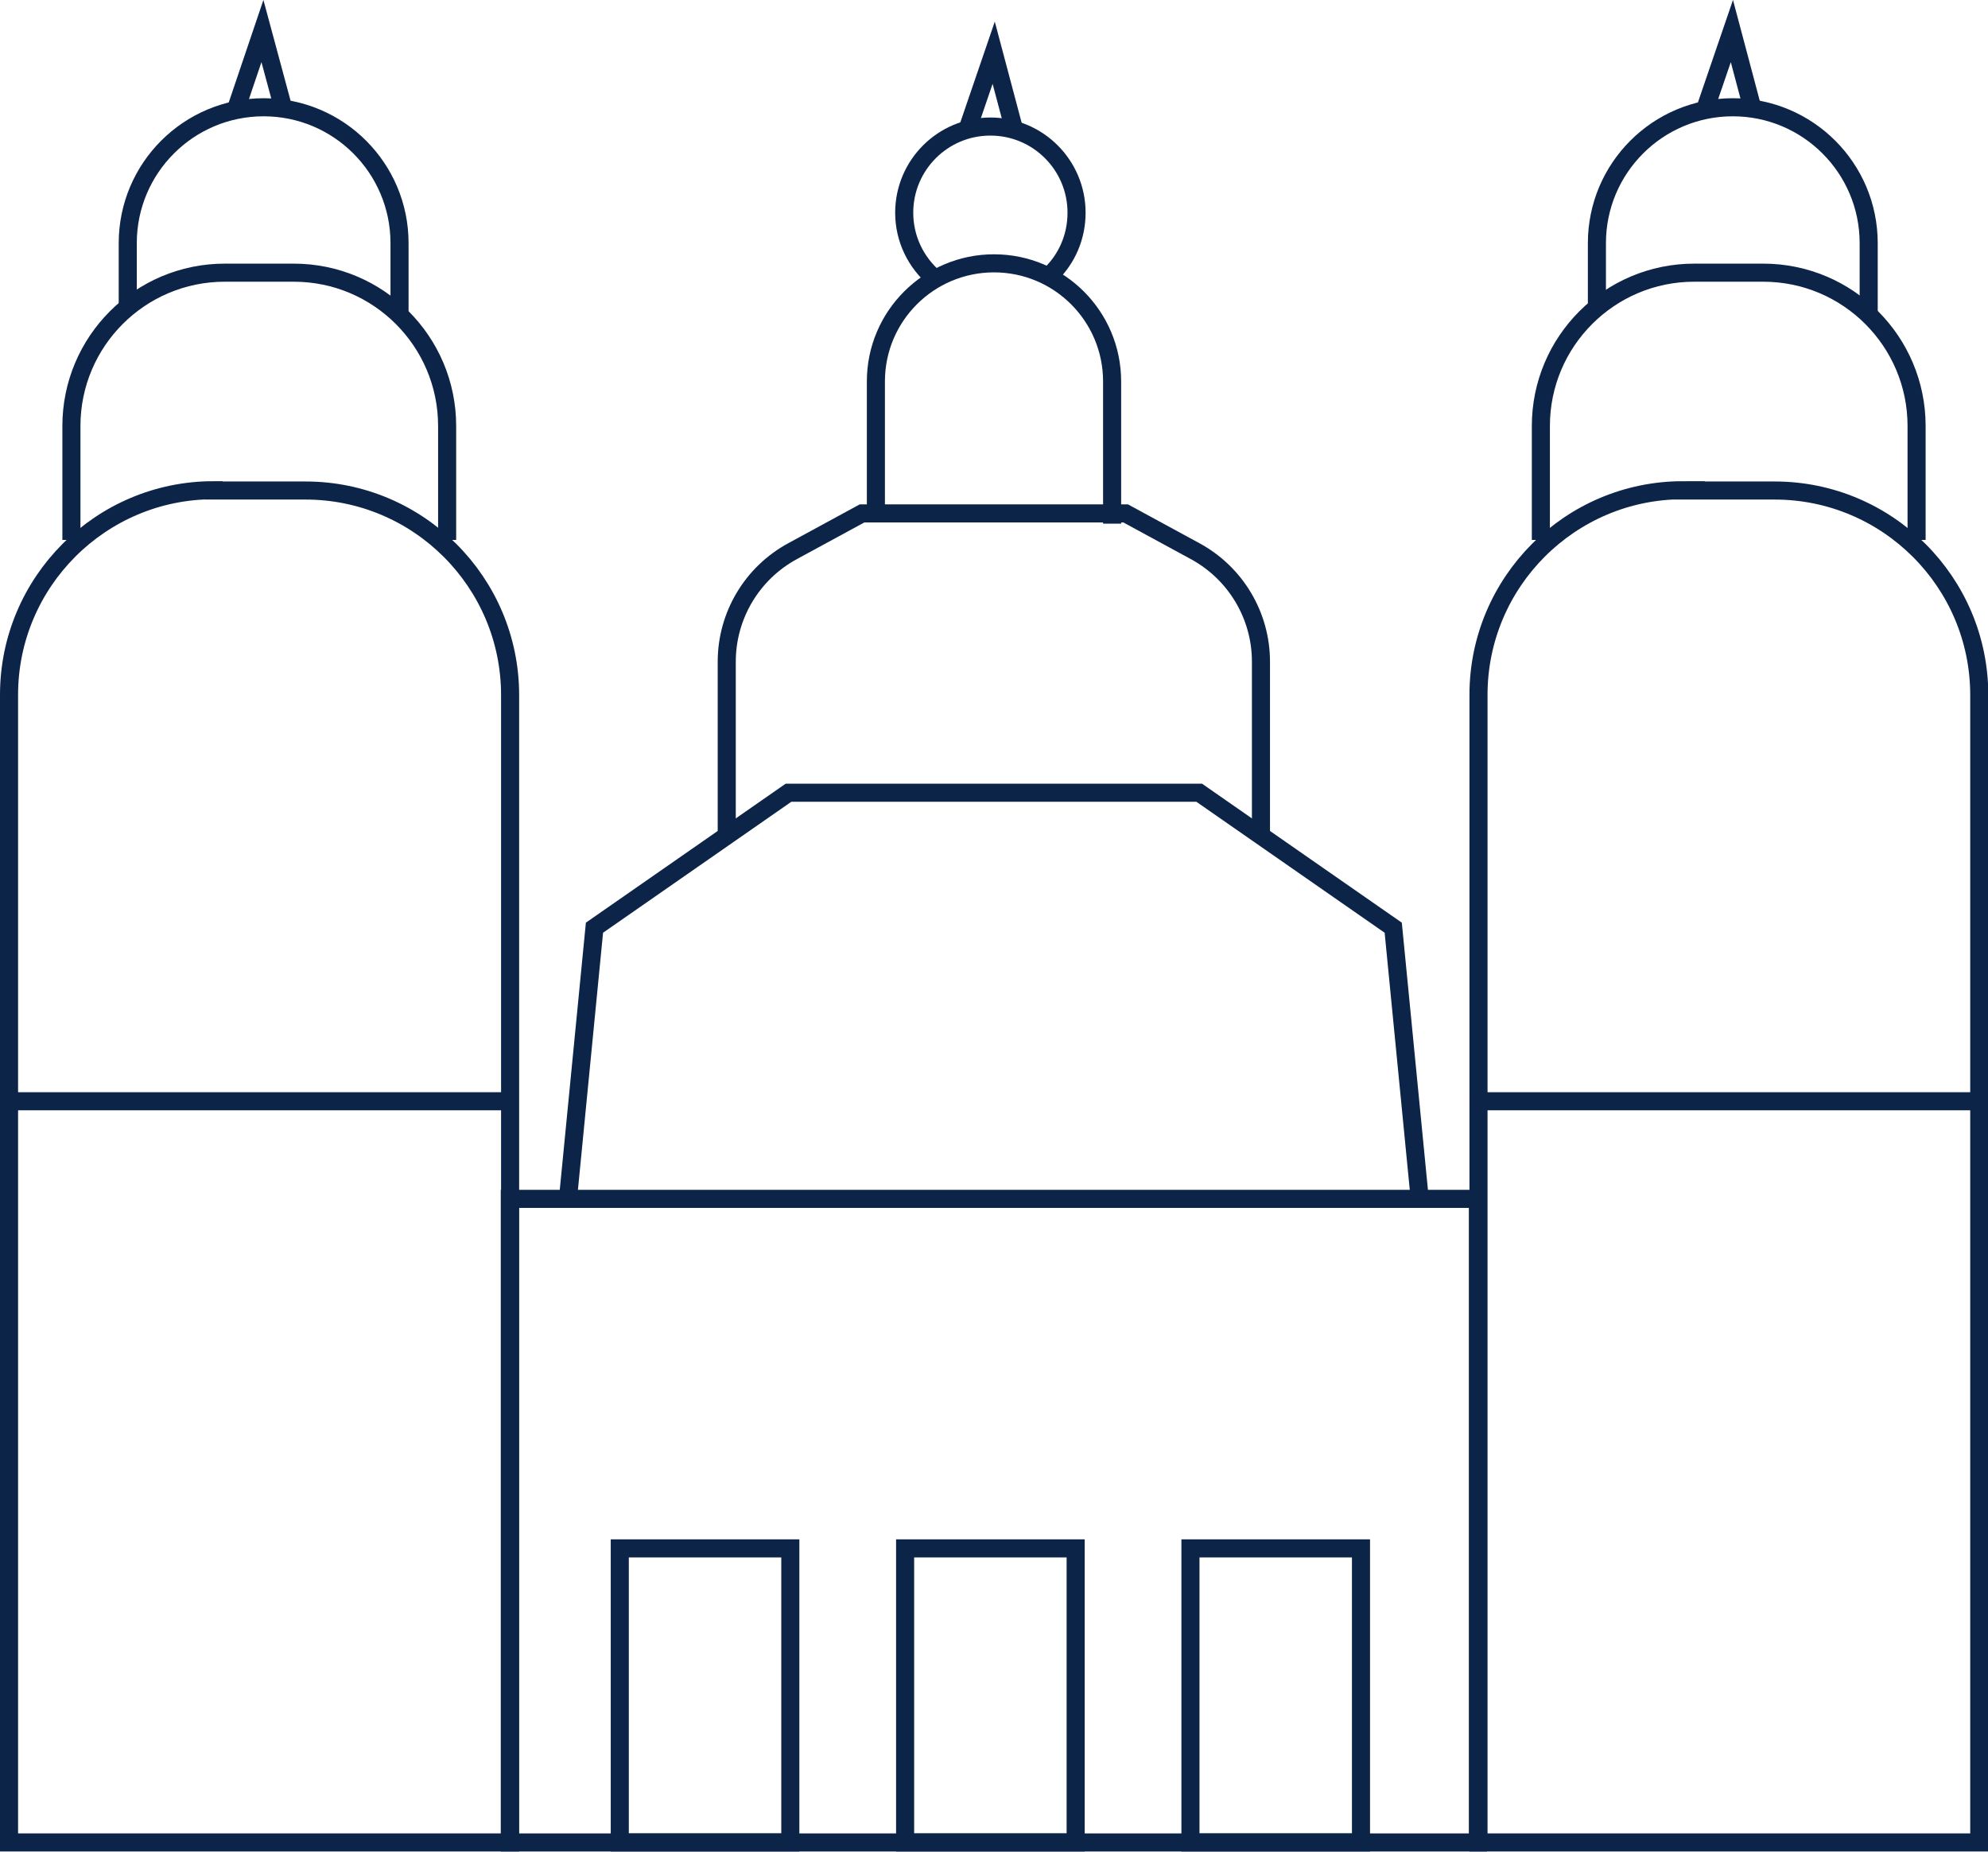
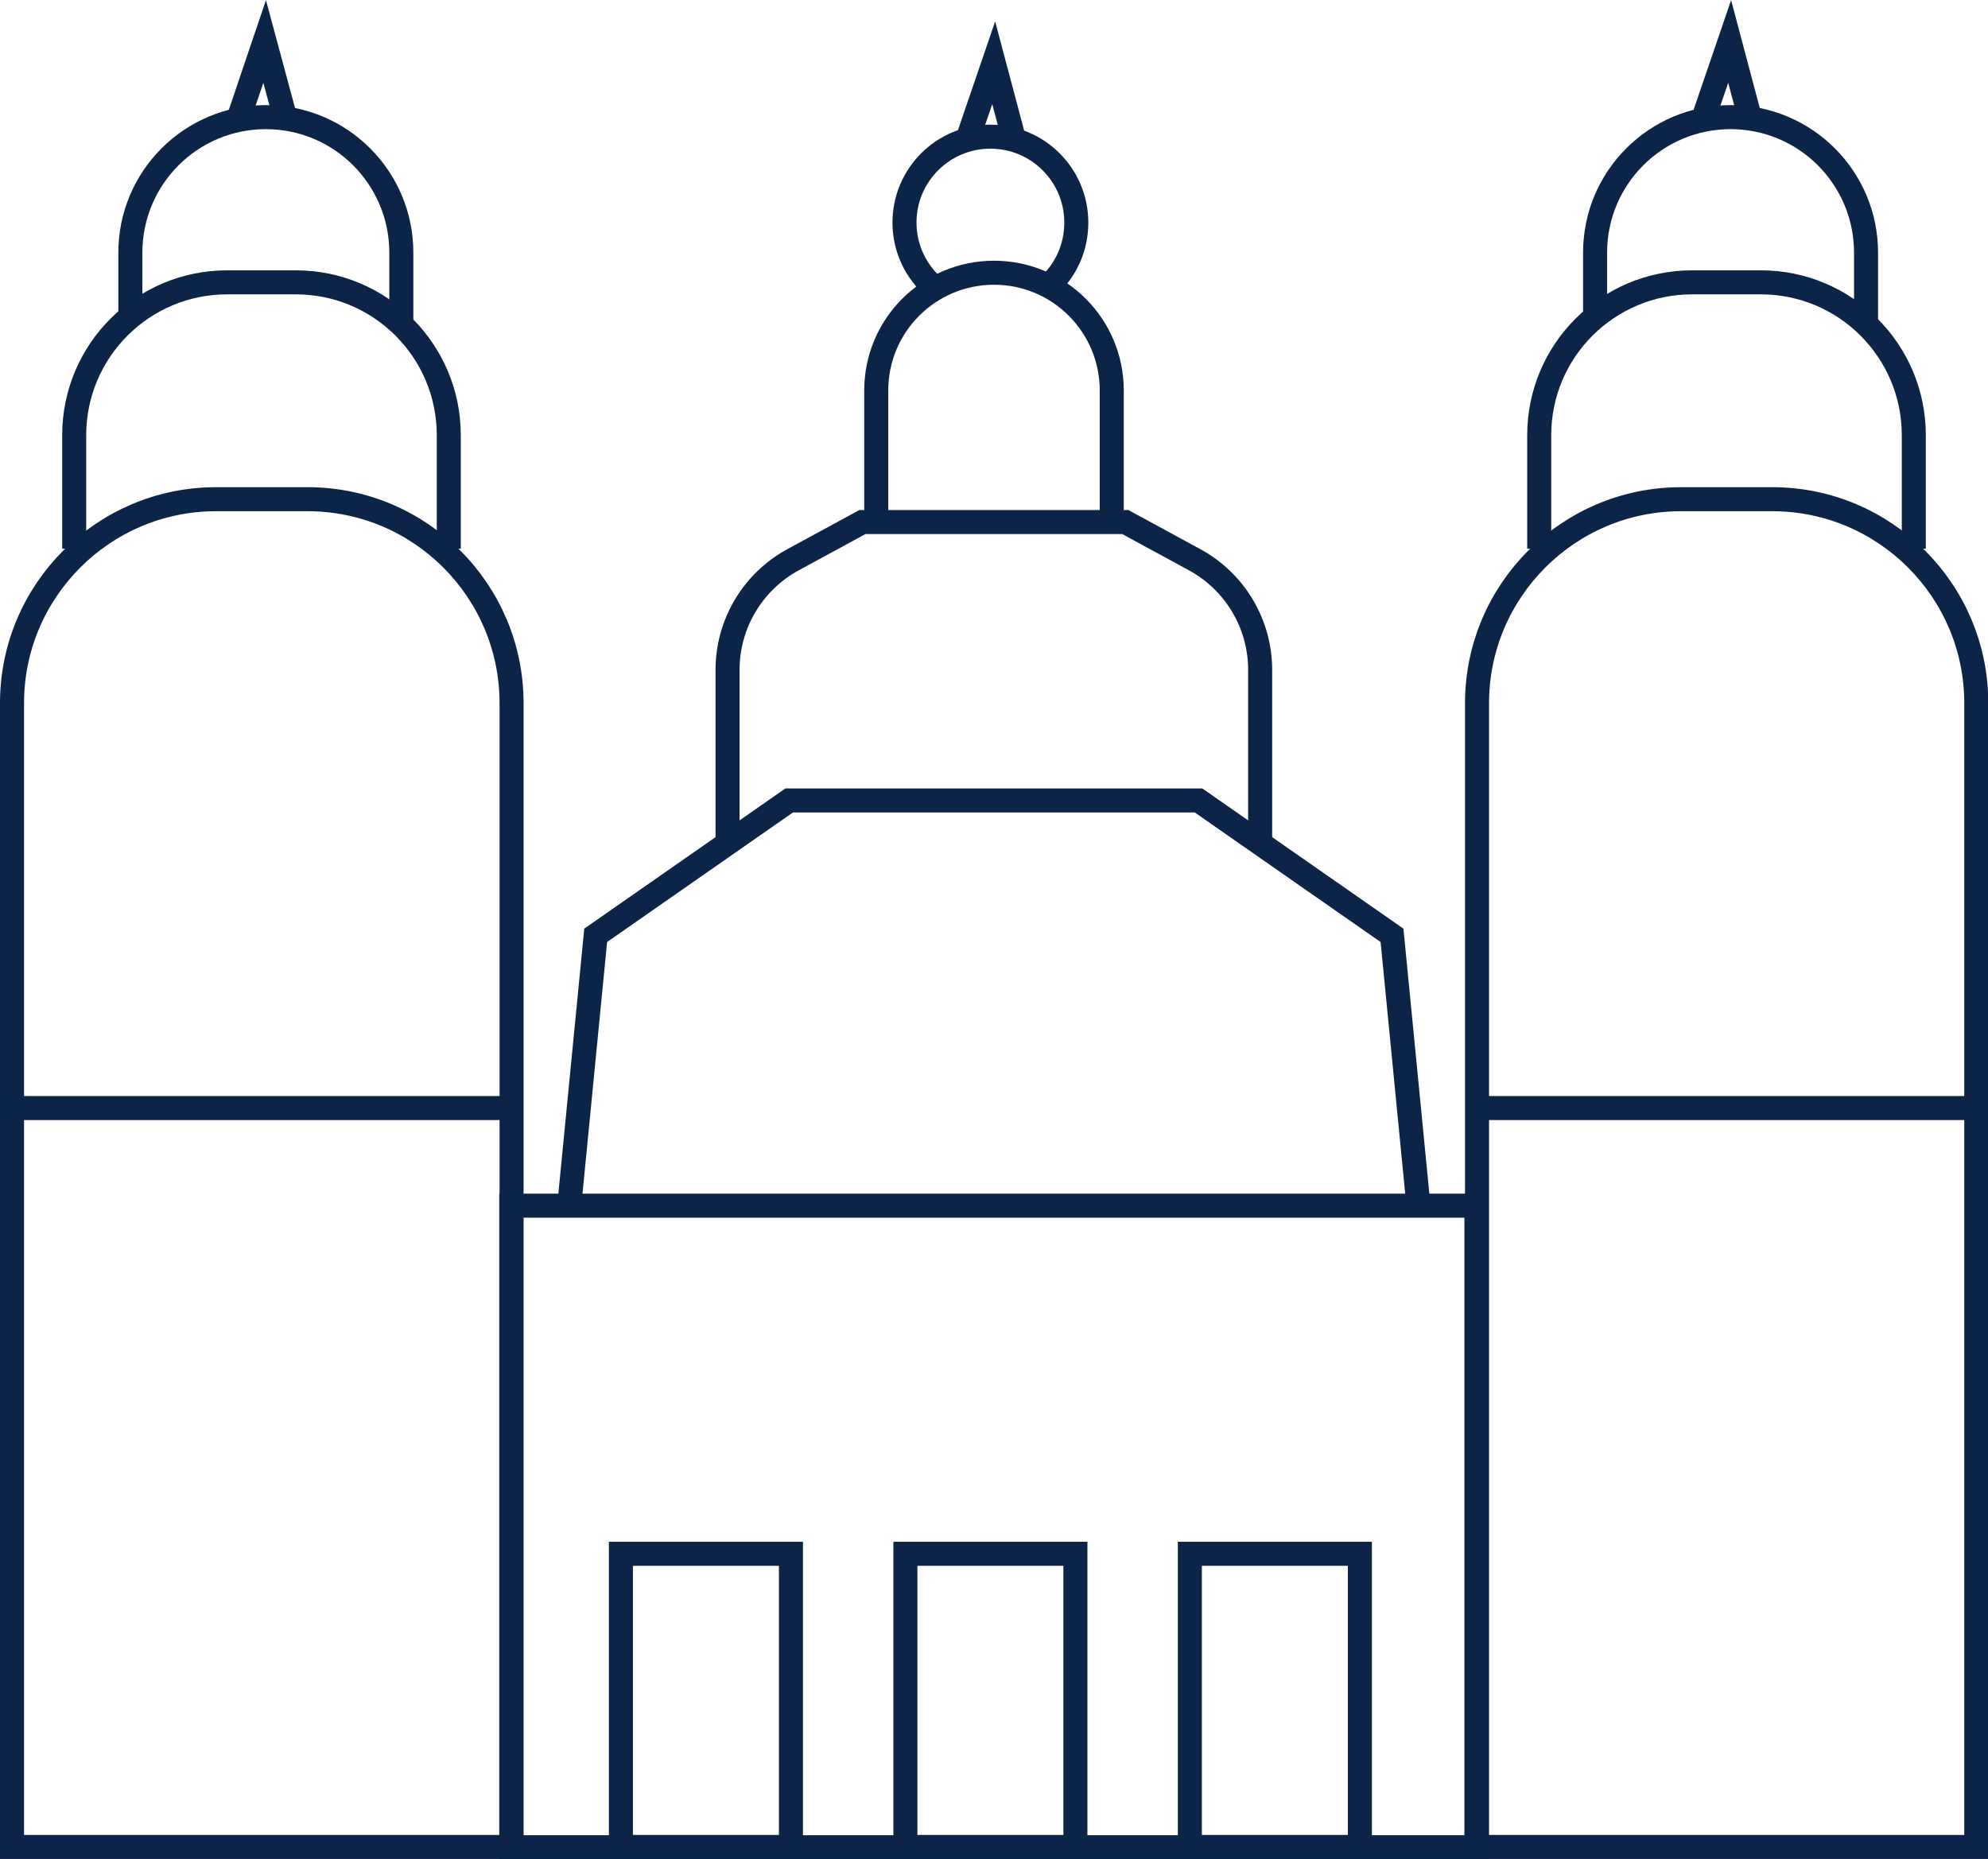
- <svg xmlns="http://www.w3.org/2000/svg" id="Capa_1" data-name="Capa 1" viewBox="0 0 65.98 61.45">
+ <svg xmlns="http://www.w3.org/2000/svg" id="Capa_1" data-name="Capa 1" viewBox="0 0 66.18 61.89">
  <defs>
    <style>
      .cls-1 {
        fill: none;
        stroke: #0d2449;
        stroke-miterlimit: 10;
-         stroke-width: .6px;
+         stroke-width: .8px;
      }
    </style>
  </defs>
-   <path class="cls-1" d="M7.09,16.28h3.05c3.74,0,6.79,3.04,6.79,6.79V61.15H.3V23.06c0-3.74,3.04-6.79,6.79-6.79Z" />
-   <path class="cls-1" d="M2.37,17.92v-3.78c0-2.81,2.28-5.09,5.09-5.09h2.29c2.81,0,5.09,2.28,5.09,5.09v3.78" />
-   <rect class="cls-1" x="16.92" y="39.79" width="32.13" height="21.36" />
-   <path class="cls-1" d="M4.24,10.34v-2.27c0-2.49,2.02-4.51,4.51-4.51s4.51,2.02,4.51,4.51v2.47" />
-   <polyline class="cls-1" points="7.81 3.69 8.71 1.03 9.4 3.59" />
-   <polyline class="cls-1" points="32.07 4.41 32.98 1.75 33.66 4.31" />
+   <path class="cls-1" d="M7.19,16.62h3.05c3.74,0,6.79,3.04,6.79,6.79V61.49H.4V23.41c0-3.74,3.04-6.79,6.79-6.79Z" />
+   <path class="cls-1" d="M2.47,18.27v-3.78c0-2.81,2.28-5.09,5.09-5.09h2.29c2.81,0,5.09,2.28,5.09,5.09v3.78" />
+   <rect class="cls-1" x="17.02" y="40.14" width="32.13" height="21.36" />
+   <path class="cls-1" d="M4.34,10.68v-2.27c0-2.49,2.02-4.51,4.51-4.51s4.51,2.02,4.51,4.51v2.47" />
+   <polyline class="cls-1" points="7.91 4.04 8.81 1.38 9.5 3.94" />
+   <polyline class="cls-1" points="32.17 4.75 33.08 2.09 33.76 4.65" />
  <g>
-     <polyline class="cls-1" points="18.86 39.69 19.73 30.79 26.17 26.31 39.8 26.31 46.24 30.79 47.11 39.69" />
-     <path class="cls-1" d="M24.12,27.7v-5.74c0-1.53,.84-2.94,2.19-3.67l2.3-1.25h7.48s1.27,0,1.27,0l2.3,1.25c1.35,.73,2.19,2.14,2.19,3.67v5.74" />
-     <path class="cls-1" d="M29.07,17.33v-4.67c0-2.17,1.76-3.92,3.92-3.92h0c2.17,0,3.92,1.76,3.92,3.92v4.72" />
+     <polyline class="cls-1" points="18.96 40.04 19.83 31.14 26.27 26.65 39.9 26.65 46.34 31.14 47.21 40.04" />
+     <path class="cls-1" d="M24.22,28.04v-5.74c0-1.53,.84-2.94,2.19-3.67l2.3-1.25h7.48s1.27,0,1.27,0l2.3,1.25c1.35,.73,2.19,2.14,2.19,3.67v5.74" />
+     <path class="cls-1" d="M29.17,17.67v-4.67c0-2.17,1.76-3.92,3.92-3.92h0c2.17,0,3.92,1.76,3.92,3.92v4.72" />
  </g>
-   <rect class="cls-1" x="20.57" y="51.39" width="5.66" height="9.76" />
-   <rect class="cls-1" x="30.04" y="51.39" width="5.66" height="9.76" />
-   <rect class="cls-1" x="39.51" y="51.39" width="5.66" height="9.76" />
-   <line class="cls-1" x1=".21" y1="36.55" x2="16.92" y2="36.55" />
-   <path class="cls-1" d="M55.85,16.28h3.05c3.74,0,6.79,3.04,6.79,6.79V61.15h-16.62V23.06c0-3.74,3.04-6.79,6.79-6.79Z" />
-   <path class="cls-1" d="M51.14,17.92v-3.78c0-2.81,2.28-5.09,5.09-5.09h2.29c2.81,0,5.09,2.28,5.09,5.09v3.78" />
-   <path class="cls-1" d="M53,10.34v-2.27c0-2.49,2.02-4.51,4.51-4.51s4.51,2.02,4.51,4.51v2.47" />
-   <polyline class="cls-1" points="56.57 3.69 57.48 1.03 58.16 3.59" />
-   <line class="cls-1" x1="48.97" y1="36.55" x2="65.68" y2="36.55" />
-   <path class="cls-1" d="M34.88,9.1c.53-.52,.85-1.24,.85-2.04,0-1.58-1.28-2.86-2.86-2.86s-2.86,1.28-2.86,2.86c0,.87,.39,1.65,1.01,2.18" />
+   <rect class="cls-1" x="20.67" y="51.73" width="5.66" height="9.76" />
+   <rect class="cls-1" x="30.14" y="51.73" width="5.66" height="9.76" />
+   <rect class="cls-1" x="39.61" y="51.73" width="5.66" height="9.76" />
+   <line class="cls-1" x1=".31" y1="36.89" x2="17.02" y2="36.89" />
+   <path class="cls-1" d="M55.95,16.62h3.05c3.74,0,6.79,3.04,6.79,6.79V61.49h-16.62V23.41c0-3.74,3.04-6.79,6.79-6.79Z" />
+   <path class="cls-1" d="M51.24,18.27v-3.78c0-2.81,2.28-5.09,5.09-5.09h2.29c2.81,0,5.09,2.28,5.09,5.09v3.78" />
+   <path class="cls-1" d="M53.1,10.68v-2.27c0-2.49,2.02-4.51,4.51-4.51s4.51,2.02,4.51,4.51v2.47" />
+   <polyline class="cls-1" points="56.67 4.04 57.58 1.38 58.26 3.94" />
+   <line class="cls-1" x1="49.07" y1="36.89" x2="65.78" y2="36.89" />
+   <path class="cls-1" d="M34.98,9.45c.53-.52,.85-1.24,.85-2.04,0-1.58-1.28-2.86-2.86-2.86s-2.86,1.28-2.86,2.86c0,.87,.39,1.65,1.01,2.18" />
</svg>
